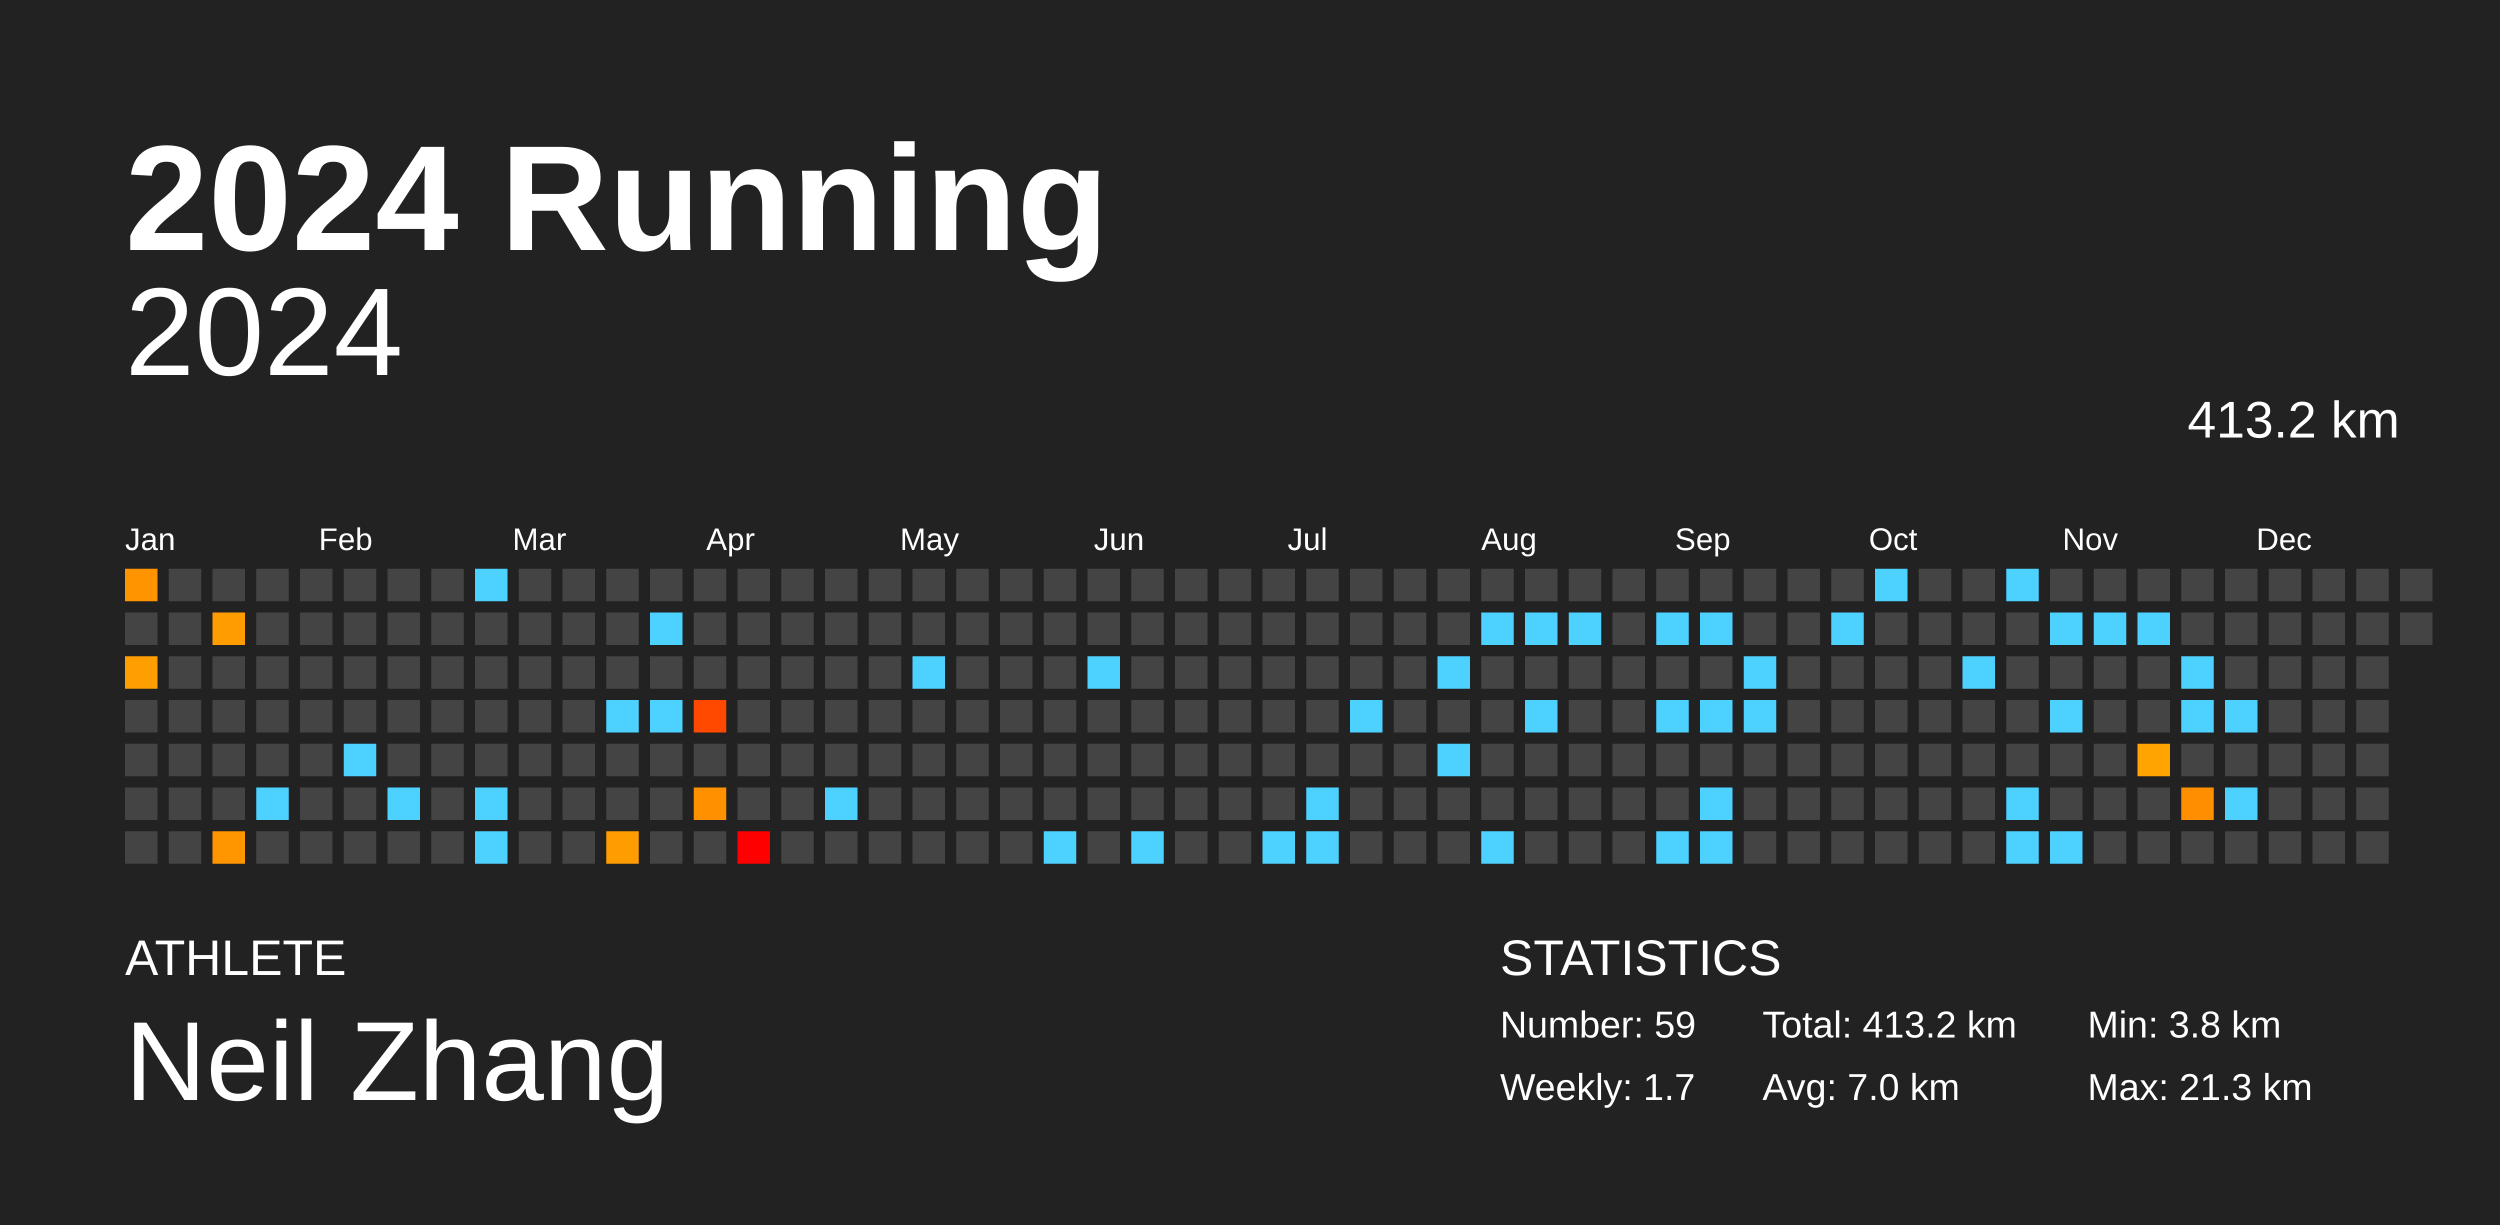
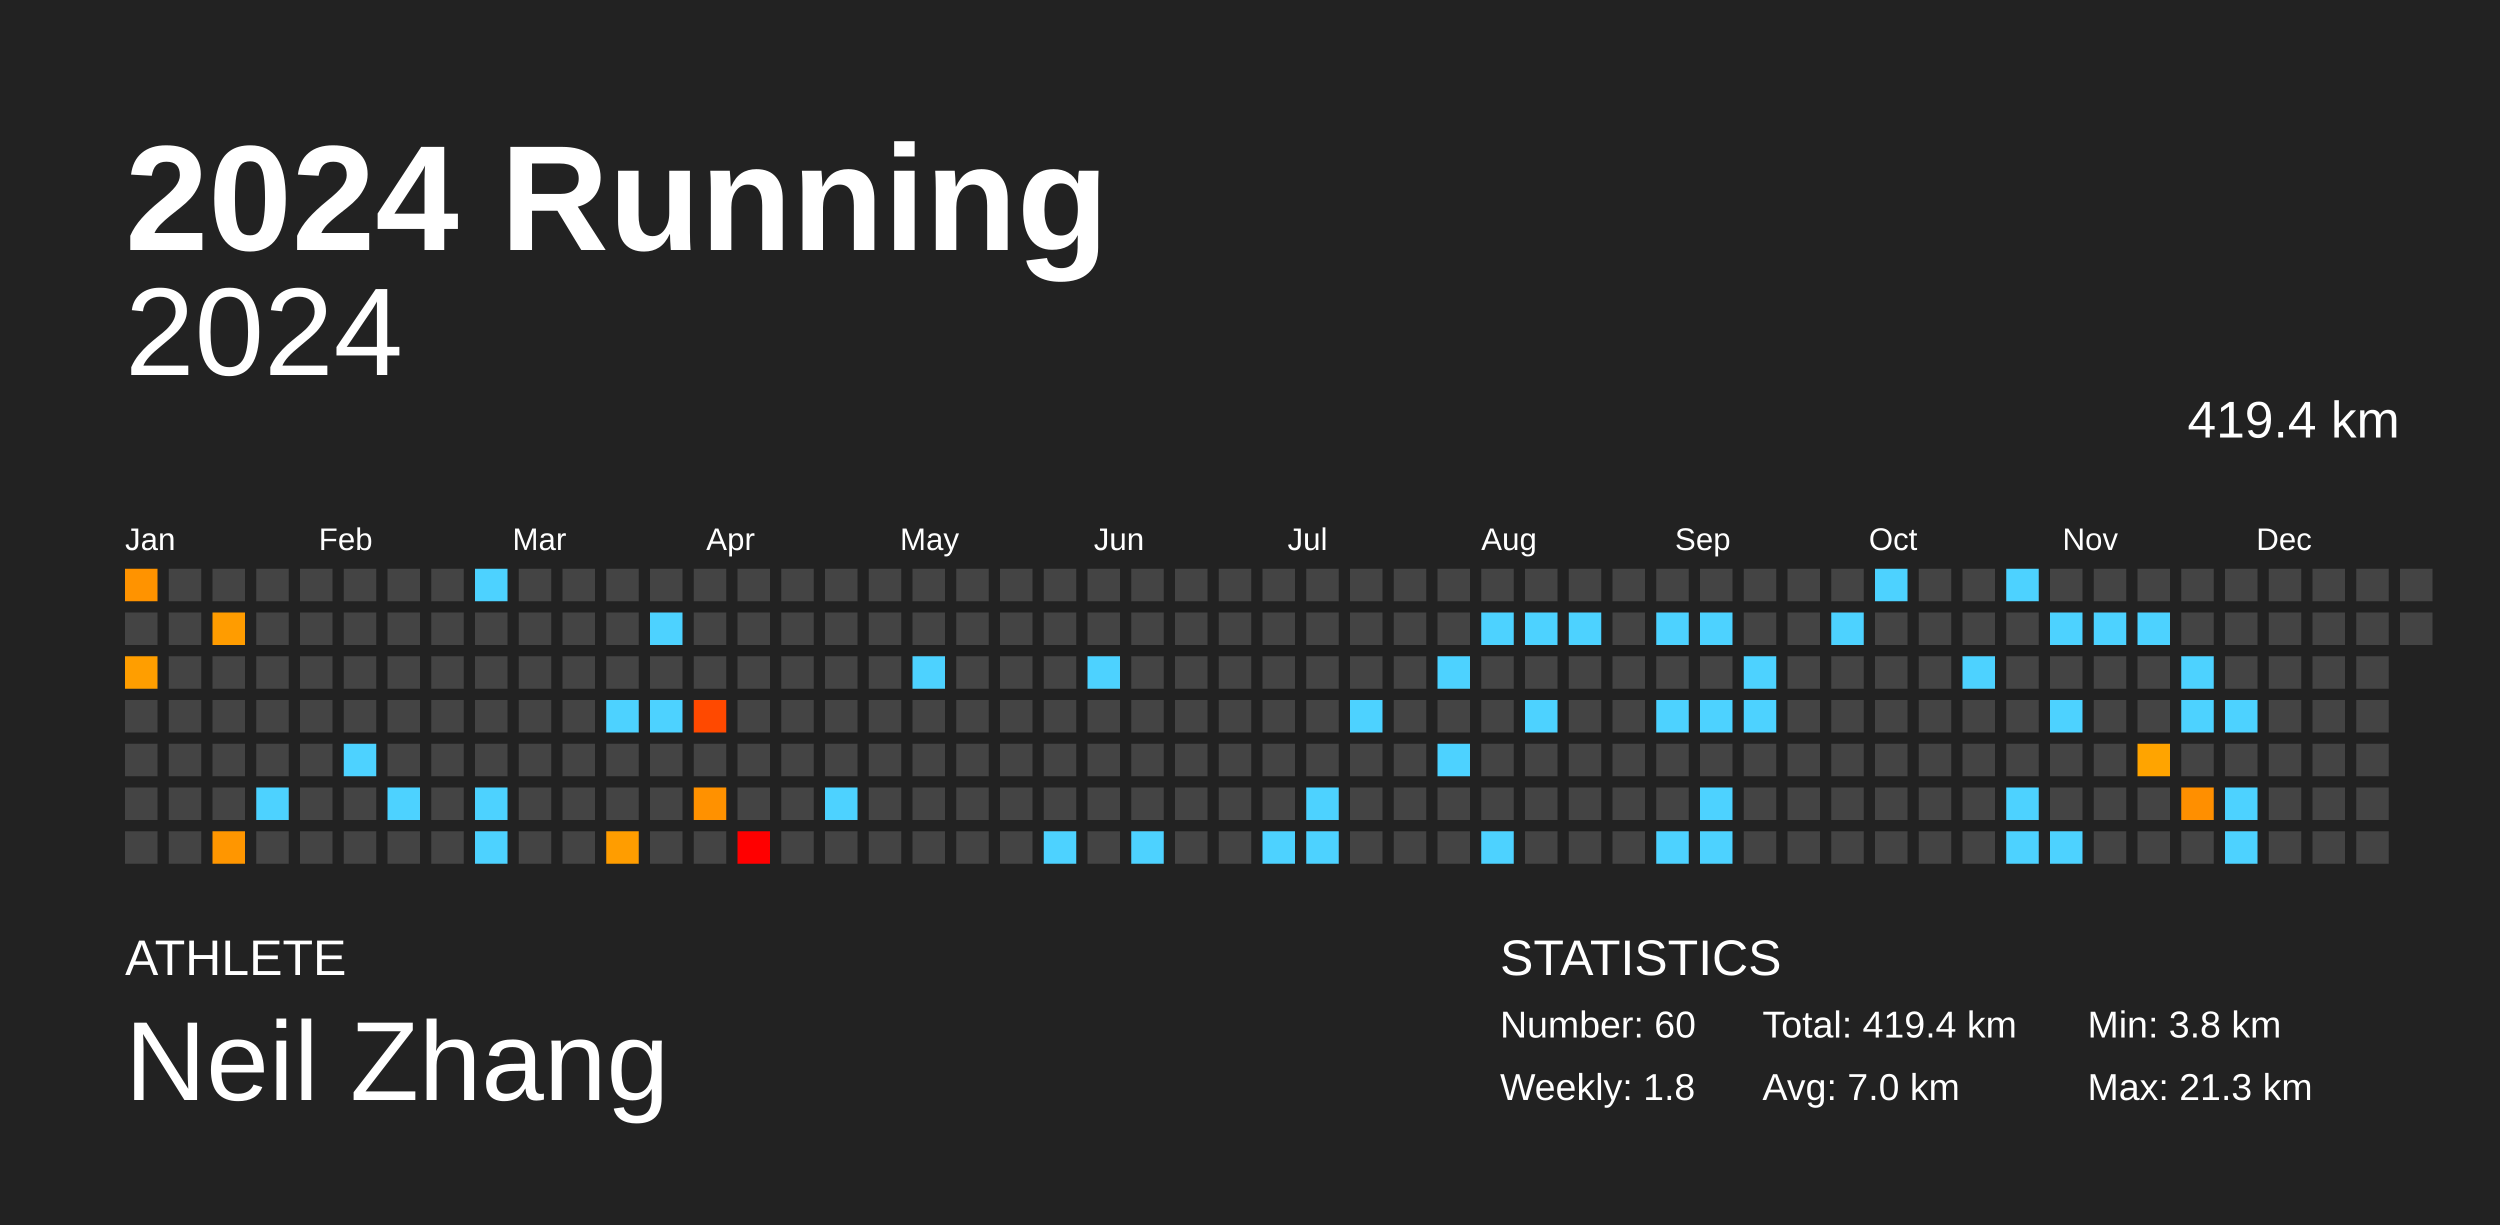
<svg xmlns="http://www.w3.org/2000/svg" baseProfile="full" height="98mm" version="1.1" viewBox="0,0,200,98" width="200mm">
  <defs />
  <rect fill="#222222" height="98" width="200" x="0" y="0" />
  <text fill="#FFFFFF" style="font-size:12px; font-family:Arial; font-weight:bold;" x="10" y="20">2024 Running</text>
  <text fill="#FFFFFF" style="font-size:4px; font-family:Arial" x="10" y="78">ATHLETE</text>
  <text fill="#FFFFFF" style="font-size:9px; font-family:Arial" x="10" y="88">Neil Zhang</text>
  <text fill="#FFFFFF" style="font-size:4px; font-family:Arial" x="120" y="78">STATISTICS</text>
-   <text fill="#FFFFFF" style="font-size:3px; font-family:Arial" x="120" y="83">Number: 59</text>
-   <text fill="#FFFFFF" style="font-size:3px; font-family:Arial" x="120" y="88">Weekly: 1.7</text>
-   <text fill="#FFFFFF" style="font-size:3px; font-family:Arial" x="141" y="83">Total: 413.2 km</text>
+   <text fill="#FFFFFF" style="font-size:3px; font-family:Arial" x="120" y="83">Number: 60</text>
+   <text fill="#FFFFFF" style="font-size:3px; font-family:Arial" x="120" y="88">Weekly: 1.8</text>
+   <text fill="#FFFFFF" style="font-size:3px; font-family:Arial" x="141" y="83">Total: 419.4 km</text>
  <text fill="#FFFFFF" style="font-size:3px; font-family:Arial" x="141" y="88">Avg: 7.0 km</text>
  <text fill="#FFFFFF" style="font-size:3px; font-family:Arial" x="167" y="83">Min: 3.8 km</text>
  <text fill="#FFFFFF" style="font-size:3px; font-family:Arial" x="167" y="88">Max: 21.3 km</text>
  <text alignment-baseline="hanging" fill="#FFFFFF" style="font-size:10.0px; font-family:Arial;" x="10" y="30">2024</text>
-   <text alignment-baseline="hanging" fill="#FFFFFF" style="font-size:4.125px; font-family:Arial;" x="175" y="35">413.2 km</text>
+   <text alignment-baseline="hanging" fill="#FFFFFF" style="font-size:4.125px; font-family:Arial;" x="175" y="35">419.4 km</text>
  <text fill="#FFFFFF" style="font-size:2.5px; font-family:Arial" x="10.0" y="44">Jan</text>
  <text fill="#FFFFFF" style="font-size:2.5px; font-family:Arial" x="25.5" y="44">Feb</text>
  <text fill="#FFFFFF" style="font-size:2.5px; font-family:Arial" x="41.0" y="44">Mar</text>
  <text fill="#FFFFFF" style="font-size:2.5px; font-family:Arial" x="56.5" y="44">Apr</text>
  <text fill="#FFFFFF" style="font-size:2.5px; font-family:Arial" x="72.0" y="44">May</text>
  <text fill="#FFFFFF" style="font-size:2.5px; font-family:Arial" x="87.5" y="44">Jun</text>
  <text fill="#FFFFFF" style="font-size:2.5px; font-family:Arial" x="103.0" y="44">Jul</text>
  <text fill="#FFFFFF" style="font-size:2.5px; font-family:Arial" x="118.5" y="44">Aug</text>
  <text fill="#FFFFFF" style="font-size:2.5px; font-family:Arial" x="134.0" y="44">Sep</text>
  <text fill="#FFFFFF" style="font-size:2.5px; font-family:Arial" x="149.5" y="44">Oct</text>
  <text fill="#FFFFFF" style="font-size:2.5px; font-family:Arial" x="165.0" y="44">Nov</text>
  <text fill="#FFFFFF" style="font-size:2.5px; font-family:Arial" x="180.5" y="44">Dec</text>
  <rect fill="#ff9300" height="2.6" width="2.6" x="10.0" y="45.5" />
  <rect fill="#444444" height="2.6" width="2.6" x="10.0" y="49.0" />
  <rect fill="#ff9e00" height="2.6" width="2.6" x="10.0" y="52.5" />
  <rect fill="#444444" height="2.6" width="2.6" x="10.0" y="56.0" />
  <rect fill="#444444" height="2.6" width="2.6" x="10.0" y="59.5" />
  <rect fill="#444444" height="2.6" width="2.6" x="10.0" y="63.0" />
  <rect fill="#444444" height="2.6" width="2.6" x="10.0" y="66.5" />
  <rect fill="#444444" height="2.6" width="2.6" x="13.5" y="45.5" />
  <rect fill="#444444" height="2.6" width="2.6" x="13.5" y="49.0" />
  <rect fill="#444444" height="2.6" width="2.6" x="13.5" y="52.5" />
  <rect fill="#444444" height="2.6" width="2.6" x="13.5" y="56.0" />
  <rect fill="#444444" height="2.6" width="2.6" x="13.5" y="59.5" />
  <rect fill="#444444" height="2.6" width="2.6" x="13.5" y="63.0" />
  <rect fill="#444444" height="2.6" width="2.6" x="13.5" y="66.5" />
  <rect fill="#444444" height="2.6" width="2.6" x="17.0" y="45.5" />
  <rect fill="#ff9c00" height="2.6" width="2.6" x="17.0" y="49.0" />
  <rect fill="#444444" height="2.6" width="2.6" x="17.0" y="52.5" />
  <rect fill="#444444" height="2.6" width="2.6" x="17.0" y="56.0" />
  <rect fill="#444444" height="2.6" width="2.6" x="17.0" y="59.5" />
  <rect fill="#444444" height="2.6" width="2.6" x="17.0" y="63.0" />
  <rect fill="#ff9600" height="2.6" width="2.6" x="17.0" y="66.5" />
  <rect fill="#444444" height="2.6" width="2.6" x="20.5" y="45.5" />
  <rect fill="#444444" height="2.6" width="2.6" x="20.5" y="49.0" />
  <rect fill="#444444" height="2.6" width="2.6" x="20.5" y="52.5" />
  <rect fill="#444444" height="2.6" width="2.6" x="20.5" y="56.0" />
  <rect fill="#444444" height="2.6" width="2.6" x="20.5" y="59.5" />
  <rect fill="#4dd2ff" height="2.6" width="2.6" x="20.5" y="63.0" />
  <rect fill="#444444" height="2.6" width="2.6" x="20.5" y="66.5" />
  <rect fill="#444444" height="2.6" width="2.6" x="24.0" y="45.5" />
  <rect fill="#444444" height="2.6" width="2.6" x="24.0" y="49.0" />
  <rect fill="#444444" height="2.6" width="2.6" x="24.0" y="52.5" />
  <rect fill="#444444" height="2.6" width="2.6" x="24.0" y="56.0" />
  <rect fill="#444444" height="2.6" width="2.6" x="24.0" y="59.5" />
  <rect fill="#444444" height="2.6" width="2.6" x="24.0" y="63.0" />
  <rect fill="#444444" height="2.6" width="2.6" x="24.0" y="66.5" />
  <rect fill="#444444" height="2.6" width="2.6" x="27.5" y="45.5" />
  <rect fill="#444444" height="2.6" width="2.6" x="27.5" y="49.0" />
  <rect fill="#444444" height="2.6" width="2.6" x="27.5" y="52.5" />
  <rect fill="#444444" height="2.6" width="2.6" x="27.5" y="56.0" />
  <rect fill="#4dd2ff" height="2.6" width="2.6" x="27.5" y="59.5" />
  <rect fill="#444444" height="2.6" width="2.6" x="27.5" y="63.0" />
  <rect fill="#444444" height="2.6" width="2.6" x="27.5" y="66.5" />
  <rect fill="#444444" height="2.6" width="2.6" x="31.0" y="45.5" />
  <rect fill="#444444" height="2.6" width="2.6" x="31.0" y="49.0" />
  <rect fill="#444444" height="2.6" width="2.6" x="31.0" y="52.5" />
  <rect fill="#444444" height="2.6" width="2.6" x="31.0" y="56.0" />
  <rect fill="#444444" height="2.6" width="2.6" x="31.0" y="59.5" />
  <rect fill="#4dd2ff" height="2.6" width="2.6" x="31.0" y="63.0" />
  <rect fill="#444444" height="2.6" width="2.6" x="31.0" y="66.5" />
  <rect fill="#444444" height="2.6" width="2.6" x="34.5" y="45.5" />
  <rect fill="#444444" height="2.6" width="2.6" x="34.5" y="49.0" />
  <rect fill="#444444" height="2.6" width="2.6" x="34.5" y="52.5" />
  <rect fill="#444444" height="2.6" width="2.6" x="34.5" y="56.0" />
  <rect fill="#444444" height="2.6" width="2.6" x="34.5" y="59.5" />
  <rect fill="#444444" height="2.6" width="2.6" x="34.5" y="63.0" />
  <rect fill="#444444" height="2.6" width="2.6" x="34.5" y="66.5" />
  <rect fill="#4dd2ff" height="2.6" width="2.6" x="38.0" y="45.5" />
  <rect fill="#444444" height="2.6" width="2.6" x="38.0" y="49.0" />
  <rect fill="#444444" height="2.6" width="2.6" x="38.0" y="52.5" />
  <rect fill="#444444" height="2.6" width="2.6" x="38.0" y="56.0" />
  <rect fill="#444444" height="2.6" width="2.6" x="38.0" y="59.5" />
  <rect fill="#4dd2ff" height="2.6" width="2.6" x="38.0" y="63.0" />
  <rect fill="#4dd2ff" height="2.6" width="2.6" x="38.0" y="66.5" />
  <rect fill="#444444" height="2.6" width="2.6" x="41.5" y="45.5" />
  <rect fill="#444444" height="2.6" width="2.6" x="41.5" y="49.0" />
  <rect fill="#444444" height="2.6" width="2.6" x="41.5" y="52.5" />
  <rect fill="#444444" height="2.6" width="2.6" x="41.5" y="56.0" />
  <rect fill="#444444" height="2.6" width="2.6" x="41.5" y="59.5" />
  <rect fill="#444444" height="2.6" width="2.6" x="41.5" y="63.0" />
  <rect fill="#444444" height="2.6" width="2.6" x="41.5" y="66.5" />
  <rect fill="#444444" height="2.6" width="2.6" x="45.0" y="45.5" />
  <rect fill="#444444" height="2.6" width="2.6" x="45.0" y="49.0" />
  <rect fill="#444444" height="2.6" width="2.6" x="45.0" y="52.5" />
  <rect fill="#444444" height="2.6" width="2.6" x="45.0" y="56.0" />
  <rect fill="#444444" height="2.6" width="2.6" x="45.0" y="59.5" />
  <rect fill="#444444" height="2.6" width="2.6" x="45.0" y="63.0" />
  <rect fill="#444444" height="2.6" width="2.6" x="45.0" y="66.5" />
  <rect fill="#444444" height="2.6" width="2.6" x="48.5" y="45.5" />
  <rect fill="#444444" height="2.6" width="2.6" x="48.5" y="49.0" />
  <rect fill="#444444" height="2.6" width="2.6" x="48.5" y="52.5" />
  <rect fill="#4dd2ff" height="2.6" width="2.6" x="48.5" y="56.0" />
  <rect fill="#444444" height="2.6" width="2.6" x="48.5" y="59.5" />
  <rect fill="#444444" height="2.6" width="2.6" x="48.5" y="63.0" />
  <rect fill="#ff9d00" height="2.6" width="2.6" x="48.5" y="66.5" />
  <rect fill="#444444" height="2.6" width="2.6" x="52.0" y="45.5" />
  <rect fill="#4dd2ff" height="2.6" width="2.6" x="52.0" y="49.0" />
  <rect fill="#444444" height="2.6" width="2.6" x="52.0" y="52.5" />
  <rect fill="#4dd2ff" height="2.6" width="2.6" x="52.0" y="56.0" />
  <rect fill="#444444" height="2.6" width="2.6" x="52.0" y="59.5" />
  <rect fill="#444444" height="2.6" width="2.6" x="52.0" y="63.0" />
  <rect fill="#444444" height="2.6" width="2.6" x="52.0" y="66.5" />
  <rect fill="#444444" height="2.6" width="2.6" x="55.5" y="45.5" />
  <rect fill="#444444" height="2.6" width="2.6" x="55.5" y="49.0" />
  <rect fill="#444444" height="2.6" width="2.6" x="55.5" y="52.5" />
  <rect fill="#ff4900" height="2.6" width="2.6" x="55.5" y="56.0" />
  <rect fill="#444444" height="2.6" width="2.6" x="55.5" y="59.5" />
  <rect fill="#ff9100" height="2.6" width="2.6" x="55.5" y="63.0" />
  <rect fill="#444444" height="2.6" width="2.6" x="55.5" y="66.5" />
  <rect fill="#444444" height="2.6" width="2.6" x="59.0" y="45.5" />
  <rect fill="#444444" height="2.6" width="2.6" x="59.0" y="49.0" />
  <rect fill="#444444" height="2.6" width="2.6" x="59.0" y="52.5" />
  <rect fill="#444444" height="2.6" width="2.6" x="59.0" y="56.0" />
  <rect fill="#444444" height="2.6" width="2.6" x="59.0" y="59.5" />
  <rect fill="#444444" height="2.6" width="2.6" x="59.0" y="63.0" />
  <rect fill="red" height="2.6" width="2.6" x="59.0" y="66.5" />
  <rect fill="#444444" height="2.6" width="2.6" x="62.5" y="45.5" />
  <rect fill="#444444" height="2.6" width="2.6" x="62.5" y="49.0" />
  <rect fill="#444444" height="2.6" width="2.6" x="62.5" y="52.5" />
  <rect fill="#444444" height="2.6" width="2.6" x="62.5" y="56.0" />
  <rect fill="#444444" height="2.6" width="2.6" x="62.5" y="59.5" />
  <rect fill="#444444" height="2.6" width="2.6" x="62.5" y="63.0" />
  <rect fill="#444444" height="2.6" width="2.6" x="62.5" y="66.5" />
  <rect fill="#444444" height="2.6" width="2.6" x="66.0" y="45.5" />
  <rect fill="#444444" height="2.6" width="2.6" x="66.0" y="49.0" />
  <rect fill="#444444" height="2.6" width="2.6" x="66.0" y="52.5" />
  <rect fill="#444444" height="2.6" width="2.6" x="66.0" y="56.0" />
  <rect fill="#444444" height="2.6" width="2.6" x="66.0" y="59.5" />
  <rect fill="#4dd2ff" height="2.6" width="2.6" x="66.0" y="63.0" />
  <rect fill="#444444" height="2.6" width="2.6" x="66.0" y="66.5" />
  <rect fill="#444444" height="2.6" width="2.6" x="69.5" y="45.5" />
  <rect fill="#444444" height="2.6" width="2.6" x="69.5" y="49.0" />
  <rect fill="#444444" height="2.6" width="2.6" x="69.5" y="52.5" />
  <rect fill="#444444" height="2.6" width="2.6" x="69.5" y="56.0" />
  <rect fill="#444444" height="2.6" width="2.6" x="69.5" y="59.5" />
  <rect fill="#444444" height="2.6" width="2.6" x="69.5" y="63.0" />
  <rect fill="#444444" height="2.6" width="2.6" x="69.5" y="66.5" />
  <rect fill="#444444" height="2.6" width="2.6" x="73.0" y="45.5" />
  <rect fill="#444444" height="2.6" width="2.6" x="73.0" y="49.0" />
  <rect fill="#4dd2ff" height="2.6" width="2.6" x="73.0" y="52.5" />
  <rect fill="#444444" height="2.6" width="2.6" x="73.0" y="56.0" />
  <rect fill="#444444" height="2.6" width="2.6" x="73.0" y="59.5" />
  <rect fill="#444444" height="2.6" width="2.6" x="73.0" y="63.0" />
  <rect fill="#444444" height="2.6" width="2.6" x="73.0" y="66.5" />
  <rect fill="#444444" height="2.6" width="2.6" x="76.5" y="45.5" />
  <rect fill="#444444" height="2.6" width="2.6" x="76.5" y="49.0" />
  <rect fill="#444444" height="2.6" width="2.6" x="76.5" y="52.5" />
  <rect fill="#444444" height="2.6" width="2.6" x="76.5" y="56.0" />
  <rect fill="#444444" height="2.6" width="2.6" x="76.5" y="59.5" />
  <rect fill="#444444" height="2.6" width="2.6" x="76.5" y="63.0" />
  <rect fill="#444444" height="2.6" width="2.6" x="76.5" y="66.5" />
  <rect fill="#444444" height="2.6" width="2.6" x="80.0" y="45.5" />
  <rect fill="#444444" height="2.6" width="2.6" x="80.0" y="49.0" />
  <rect fill="#444444" height="2.6" width="2.6" x="80.0" y="52.5" />
  <rect fill="#444444" height="2.6" width="2.6" x="80.0" y="56.0" />
  <rect fill="#444444" height="2.6" width="2.6" x="80.0" y="59.5" />
  <rect fill="#444444" height="2.6" width="2.6" x="80.0" y="63.0" />
  <rect fill="#444444" height="2.6" width="2.6" x="80.0" y="66.5" />
  <rect fill="#444444" height="2.6" width="2.6" x="83.5" y="45.5" />
  <rect fill="#444444" height="2.6" width="2.6" x="83.5" y="49.0" />
  <rect fill="#444444" height="2.6" width="2.6" x="83.5" y="52.5" />
  <rect fill="#444444" height="2.6" width="2.6" x="83.5" y="56.0" />
  <rect fill="#444444" height="2.6" width="2.6" x="83.5" y="59.5" />
  <rect fill="#444444" height="2.6" width="2.6" x="83.5" y="63.0" />
  <rect fill="#4dd2ff" height="2.6" width="2.6" x="83.5" y="66.5" />
  <rect fill="#444444" height="2.6" width="2.6" x="87.0" y="45.5" />
  <rect fill="#444444" height="2.6" width="2.6" x="87.0" y="49.0" />
  <rect fill="#4dd2ff" height="2.6" width="2.6" x="87.0" y="52.5" />
  <rect fill="#444444" height="2.6" width="2.6" x="87.0" y="56.0" />
  <rect fill="#444444" height="2.6" width="2.6" x="87.0" y="59.5" />
  <rect fill="#444444" height="2.6" width="2.6" x="87.0" y="63.0" />
  <rect fill="#444444" height="2.6" width="2.6" x="87.0" y="66.5" />
  <rect fill="#444444" height="2.6" width="2.6" x="90.5" y="45.5" />
  <rect fill="#444444" height="2.6" width="2.6" x="90.5" y="49.0" />
  <rect fill="#444444" height="2.6" width="2.6" x="90.5" y="52.5" />
  <rect fill="#444444" height="2.6" width="2.6" x="90.5" y="56.0" />
  <rect fill="#444444" height="2.6" width="2.6" x="90.5" y="59.5" />
  <rect fill="#444444" height="2.6" width="2.6" x="90.5" y="63.0" />
  <rect fill="#4dd2ff" height="2.6" width="2.6" x="90.5" y="66.5" />
  <rect fill="#444444" height="2.6" width="2.6" x="94.0" y="45.5" />
  <rect fill="#444444" height="2.6" width="2.6" x="94.0" y="49.0" />
  <rect fill="#444444" height="2.6" width="2.6" x="94.0" y="52.5" />
  <rect fill="#444444" height="2.6" width="2.6" x="94.0" y="56.0" />
  <rect fill="#444444" height="2.6" width="2.6" x="94.0" y="59.5" />
  <rect fill="#444444" height="2.6" width="2.6" x="94.0" y="63.0" />
  <rect fill="#444444" height="2.6" width="2.6" x="94.0" y="66.5" />
  <rect fill="#444444" height="2.6" width="2.6" x="97.5" y="45.5" />
  <rect fill="#444444" height="2.6" width="2.6" x="97.5" y="49.0" />
  <rect fill="#444444" height="2.6" width="2.6" x="97.5" y="52.5" />
  <rect fill="#444444" height="2.6" width="2.6" x="97.5" y="56.0" />
  <rect fill="#444444" height="2.6" width="2.6" x="97.5" y="59.5" />
  <rect fill="#444444" height="2.6" width="2.6" x="97.5" y="63.0" />
  <rect fill="#444444" height="2.6" width="2.6" x="97.5" y="66.5" />
  <rect fill="#444444" height="2.6" width="2.6" x="101.0" y="45.5" />
  <rect fill="#444444" height="2.6" width="2.6" x="101.0" y="49.0" />
  <rect fill="#444444" height="2.6" width="2.6" x="101.0" y="52.5" />
  <rect fill="#444444" height="2.6" width="2.6" x="101.0" y="56.0" />
  <rect fill="#444444" height="2.6" width="2.6" x="101.0" y="59.5" />
  <rect fill="#444444" height="2.6" width="2.6" x="101.0" y="63.0" />
  <rect fill="#4dd2ff" height="2.6" width="2.6" x="101.0" y="66.5" />
  <rect fill="#444444" height="2.6" width="2.6" x="104.5" y="45.5" />
  <rect fill="#444444" height="2.6" width="2.6" x="104.5" y="49.0" />
  <rect fill="#444444" height="2.6" width="2.6" x="104.5" y="52.5" />
  <rect fill="#444444" height="2.6" width="2.6" x="104.5" y="56.0" />
  <rect fill="#444444" height="2.6" width="2.6" x="104.5" y="59.5" />
  <rect fill="#4dd2ff" height="2.6" width="2.6" x="104.5" y="63.0" />
  <rect fill="#4dd2ff" height="2.6" width="2.6" x="104.5" y="66.5" />
  <rect fill="#444444" height="2.6" width="2.6" x="108.0" y="45.5" />
  <rect fill="#444444" height="2.6" width="2.6" x="108.0" y="49.0" />
  <rect fill="#444444" height="2.6" width="2.6" x="108.0" y="52.5" />
  <rect fill="#4dd2ff" height="2.6" width="2.6" x="108.0" y="56.0" />
  <rect fill="#444444" height="2.6" width="2.6" x="108.0" y="59.5" />
  <rect fill="#444444" height="2.6" width="2.6" x="108.0" y="63.0" />
  <rect fill="#444444" height="2.6" width="2.6" x="108.0" y="66.5" />
  <rect fill="#444444" height="2.6" width="2.6" x="111.5" y="45.5" />
  <rect fill="#444444" height="2.6" width="2.6" x="111.5" y="49.0" />
  <rect fill="#444444" height="2.6" width="2.6" x="111.5" y="52.5" />
  <rect fill="#444444" height="2.6" width="2.6" x="111.5" y="56.0" />
  <rect fill="#444444" height="2.6" width="2.6" x="111.5" y="59.5" />
  <rect fill="#444444" height="2.6" width="2.6" x="111.5" y="63.0" />
  <rect fill="#444444" height="2.6" width="2.6" x="111.5" y="66.5" />
  <rect fill="#444444" height="2.6" width="2.6" x="115.0" y="45.5" />
  <rect fill="#444444" height="2.6" width="2.6" x="115.0" y="49.0" />
  <rect fill="#4dd2ff" height="2.6" width="2.6" x="115.0" y="52.5" />
  <rect fill="#444444" height="2.6" width="2.6" x="115.0" y="56.0" />
  <rect fill="#4dd2ff" height="2.6" width="2.6" x="115.0" y="59.5" />
  <rect fill="#444444" height="2.6" width="2.6" x="115.0" y="63.0" />
  <rect fill="#444444" height="2.6" width="2.6" x="115.0" y="66.5" />
  <rect fill="#444444" height="2.6" width="2.6" x="118.5" y="45.5" />
  <rect fill="#4dd2ff" height="2.6" width="2.6" x="118.5" y="49.0" />
  <rect fill="#444444" height="2.6" width="2.6" x="118.5" y="52.5" />
  <rect fill="#444444" height="2.6" width="2.6" x="118.5" y="56.0" />
  <rect fill="#444444" height="2.6" width="2.6" x="118.5" y="59.5" />
  <rect fill="#444444" height="2.6" width="2.6" x="118.5" y="63.0" />
  <rect fill="#4dd2ff" height="2.6" width="2.6" x="118.5" y="66.5" />
  <rect fill="#444444" height="2.6" width="2.6" x="122.0" y="45.5" />
  <rect fill="#4dd2ff" height="2.6" width="2.6" x="122.0" y="49.0" />
  <rect fill="#444444" height="2.6" width="2.6" x="122.0" y="52.5" />
  <rect fill="#4dd2ff" height="2.6" width="2.6" x="122.0" y="56.0" />
  <rect fill="#444444" height="2.6" width="2.6" x="122.0" y="59.5" />
  <rect fill="#444444" height="2.6" width="2.6" x="122.0" y="63.0" />
  <rect fill="#444444" height="2.6" width="2.6" x="122.0" y="66.5" />
  <rect fill="#444444" height="2.6" width="2.6" x="125.5" y="45.5" />
  <rect fill="#4dd2ff" height="2.6" width="2.6" x="125.5" y="49.0" />
  <rect fill="#444444" height="2.6" width="2.6" x="125.5" y="52.5" />
  <rect fill="#444444" height="2.6" width="2.6" x="125.5" y="56.0" />
  <rect fill="#444444" height="2.6" width="2.6" x="125.5" y="59.5" />
  <rect fill="#444444" height="2.6" width="2.6" x="125.5" y="63.0" />
  <rect fill="#444444" height="2.6" width="2.6" x="125.5" y="66.5" />
  <rect fill="#444444" height="2.6" width="2.6" x="129.0" y="45.5" />
  <rect fill="#444444" height="2.6" width="2.6" x="129.0" y="49.0" />
  <rect fill="#444444" height="2.6" width="2.6" x="129.0" y="52.5" />
  <rect fill="#444444" height="2.6" width="2.6" x="129.0" y="56.0" />
  <rect fill="#444444" height="2.6" width="2.6" x="129.0" y="59.5" />
  <rect fill="#444444" height="2.6" width="2.6" x="129.0" y="63.0" />
  <rect fill="#444444" height="2.6" width="2.6" x="129.0" y="66.5" />
  <rect fill="#444444" height="2.6" width="2.6" x="132.5" y="45.5" />
  <rect fill="#4dd2ff" height="2.6" width="2.6" x="132.5" y="49.0" />
  <rect fill="#444444" height="2.6" width="2.6" x="132.5" y="52.5" />
  <rect fill="#4dd2ff" height="2.6" width="2.6" x="132.5" y="56.0" />
  <rect fill="#444444" height="2.6" width="2.6" x="132.5" y="59.5" />
  <rect fill="#444444" height="2.6" width="2.6" x="132.5" y="63.0" />
  <rect fill="#4dd2ff" height="2.6" width="2.6" x="132.5" y="66.5" />
  <rect fill="#444444" height="2.6" width="2.6" x="136.0" y="45.5" />
  <rect fill="#4dd2ff" height="2.6" width="2.6" x="136.0" y="49.0" />
  <rect fill="#444444" height="2.6" width="2.6" x="136.0" y="52.5" />
  <rect fill="#4dd2ff" height="2.6" width="2.6" x="136.0" y="56.0" />
  <rect fill="#444444" height="2.6" width="2.6" x="136.0" y="59.5" />
  <rect fill="#4dd2ff" height="2.6" width="2.6" x="136.0" y="63.0" />
  <rect fill="#4dd2ff" height="2.6" width="2.6" x="136.0" y="66.5" />
  <rect fill="#444444" height="2.6" width="2.6" x="139.5" y="45.5" />
  <rect fill="#444444" height="2.6" width="2.6" x="139.5" y="49.0" />
  <rect fill="#4dd2ff" height="2.6" width="2.6" x="139.5" y="52.5" />
  <rect fill="#4dd2ff" height="2.6" width="2.6" x="139.5" y="56.0" />
  <rect fill="#444444" height="2.6" width="2.6" x="139.5" y="59.5" />
  <rect fill="#444444" height="2.6" width="2.6" x="139.5" y="63.0" />
  <rect fill="#444444" height="2.6" width="2.6" x="139.5" y="66.5" />
  <rect fill="#444444" height="2.6" width="2.6" x="143.0" y="45.5" />
  <rect fill="#444444" height="2.6" width="2.6" x="143.0" y="49.0" />
  <rect fill="#444444" height="2.6" width="2.6" x="143.0" y="52.5" />
  <rect fill="#444444" height="2.6" width="2.6" x="143.0" y="56.0" />
  <rect fill="#444444" height="2.6" width="2.6" x="143.0" y="59.5" />
  <rect fill="#444444" height="2.6" width="2.6" x="143.0" y="63.0" />
  <rect fill="#444444" height="2.6" width="2.6" x="143.0" y="66.5" />
  <rect fill="#444444" height="2.6" width="2.6" x="146.5" y="45.5" />
  <rect fill="#4dd2ff" height="2.6" width="2.6" x="146.5" y="49.0" />
  <rect fill="#444444" height="2.6" width="2.6" x="146.5" y="52.5" />
  <rect fill="#444444" height="2.6" width="2.6" x="146.5" y="56.0" />
  <rect fill="#444444" height="2.6" width="2.6" x="146.5" y="59.5" />
  <rect fill="#444444" height="2.6" width="2.6" x="146.5" y="63.0" />
  <rect fill="#444444" height="2.6" width="2.6" x="146.5" y="66.5" />
  <rect fill="#4dd2ff" height="2.6" width="2.6" x="150.0" y="45.5" />
  <rect fill="#444444" height="2.6" width="2.6" x="150.0" y="49.0" />
  <rect fill="#444444" height="2.6" width="2.6" x="150.0" y="52.5" />
  <rect fill="#444444" height="2.6" width="2.6" x="150.0" y="56.0" />
  <rect fill="#444444" height="2.6" width="2.6" x="150.0" y="59.5" />
  <rect fill="#444444" height="2.6" width="2.6" x="150.0" y="63.0" />
  <rect fill="#444444" height="2.6" width="2.6" x="150.0" y="66.5" />
  <rect fill="#444444" height="2.6" width="2.6" x="153.5" y="45.5" />
  <rect fill="#444444" height="2.6" width="2.6" x="153.5" y="49.0" />
  <rect fill="#444444" height="2.6" width="2.6" x="153.5" y="52.5" />
  <rect fill="#444444" height="2.6" width="2.6" x="153.5" y="56.0" />
  <rect fill="#444444" height="2.6" width="2.6" x="153.5" y="59.5" />
  <rect fill="#444444" height="2.6" width="2.6" x="153.5" y="63.0" />
  <rect fill="#444444" height="2.6" width="2.6" x="153.5" y="66.5" />
  <rect fill="#444444" height="2.6" width="2.6" x="157.0" y="45.5" />
  <rect fill="#444444" height="2.6" width="2.6" x="157.0" y="49.0" />
  <rect fill="#4dd2ff" height="2.6" width="2.6" x="157.0" y="52.5" />
  <rect fill="#444444" height="2.6" width="2.6" x="157.0" y="56.0" />
  <rect fill="#444444" height="2.6" width="2.6" x="157.0" y="59.5" />
  <rect fill="#444444" height="2.6" width="2.6" x="157.0" y="63.0" />
  <rect fill="#444444" height="2.6" width="2.6" x="157.0" y="66.5" />
  <rect fill="#4dd2ff" height="2.6" width="2.6" x="160.5" y="45.5" />
  <rect fill="#444444" height="2.6" width="2.6" x="160.5" y="49.0" />
  <rect fill="#444444" height="2.6" width="2.6" x="160.5" y="52.5" />
  <rect fill="#444444" height="2.6" width="2.6" x="160.5" y="56.0" />
  <rect fill="#444444" height="2.6" width="2.6" x="160.5" y="59.5" />
  <rect fill="#4dd2ff" height="2.6" width="2.6" x="160.5" y="63.0" />
  <rect fill="#4dd2ff" height="2.6" width="2.6" x="160.5" y="66.5" />
  <rect fill="#444444" height="2.6" width="2.6" x="164.0" y="45.5" />
  <rect fill="#4dd2ff" height="2.6" width="2.6" x="164.0" y="49.0" />
  <rect fill="#444444" height="2.6" width="2.6" x="164.0" y="52.5" />
  <rect fill="#4dd2ff" height="2.6" width="2.6" x="164.0" y="56.0" />
  <rect fill="#444444" height="2.6" width="2.6" x="164.0" y="59.5" />
  <rect fill="#444444" height="2.6" width="2.6" x="164.0" y="63.0" />
  <rect fill="#4dd2ff" height="2.6" width="2.6" x="164.0" y="66.5" />
  <rect fill="#444444" height="2.6" width="2.6" x="167.5" y="45.5" />
  <rect fill="#4dd2ff" height="2.6" width="2.6" x="167.5" y="49.0" />
  <rect fill="#444444" height="2.6" width="2.6" x="167.5" y="52.5" />
  <rect fill="#444444" height="2.6" width="2.6" x="167.5" y="56.0" />
  <rect fill="#444444" height="2.6" width="2.6" x="167.5" y="59.5" />
  <rect fill="#444444" height="2.6" width="2.6" x="167.5" y="63.0" />
  <rect fill="#444444" height="2.6" width="2.6" x="167.5" y="66.5" />
  <rect fill="#444444" height="2.6" width="2.6" x="171.0" y="45.5" />
  <rect fill="#4dd2ff" height="2.6" width="2.6" x="171.0" y="49.0" />
  <rect fill="#444444" height="2.6" width="2.6" x="171.0" y="52.5" />
  <rect fill="#444444" height="2.6" width="2.6" x="171.0" y="56.0" />
  <rect fill="#ffa400" height="2.6" width="2.6" x="171.0" y="59.5" />
  <rect fill="#444444" height="2.6" width="2.6" x="171.0" y="63.0" />
  <rect fill="#444444" height="2.6" width="2.6" x="171.0" y="66.5" />
  <rect fill="#444444" height="2.6" width="2.6" x="174.5" y="45.5" />
  <rect fill="#444444" height="2.6" width="2.6" x="174.5" y="49.0" />
  <rect fill="#4dd2ff" height="2.6" width="2.6" x="174.5" y="52.5" />
  <rect fill="#4dd2ff" height="2.6" width="2.6" x="174.5" y="56.0" />
  <rect fill="#444444" height="2.6" width="2.6" x="174.5" y="59.5" />
  <rect fill="#ff8f00" height="2.6" width="2.6" x="174.5" y="63.0" />
  <rect fill="#444444" height="2.6" width="2.6" x="174.5" y="66.5" />
  <rect fill="#444444" height="2.6" width="2.6" x="178.0" y="45.5" />
  <rect fill="#444444" height="2.6" width="2.6" x="178.0" y="49.0" />
  <rect fill="#444444" height="2.6" width="2.6" x="178.0" y="52.5" />
  <rect fill="#4dd2ff" height="2.6" width="2.6" x="178.0" y="56.0" />
  <rect fill="#444444" height="2.6" width="2.6" x="178.0" y="59.5" />
  <rect fill="#4dd2ff" height="2.6" width="2.6" x="178.0" y="63.0" />
-   <rect fill="#444444" height="2.6" width="2.6" x="178.0" y="66.5" />
+   <rect fill="#4dd2ff" height="2.6" width="2.6" x="178.0" y="66.5" />
  <rect fill="#444444" height="2.6" width="2.6" x="181.5" y="45.5" />
  <rect fill="#444444" height="2.6" width="2.6" x="181.5" y="49.0" />
  <rect fill="#444444" height="2.6" width="2.6" x="181.5" y="52.5" />
  <rect fill="#444444" height="2.6" width="2.6" x="181.5" y="56.0" />
  <rect fill="#444444" height="2.6" width="2.6" x="181.5" y="59.5" />
  <rect fill="#444444" height="2.6" width="2.6" x="181.5" y="63.0" />
  <rect fill="#444444" height="2.6" width="2.6" x="181.5" y="66.5" />
  <rect fill="#444444" height="2.6" width="2.6" x="185.0" y="45.5" />
  <rect fill="#444444" height="2.6" width="2.6" x="185.0" y="49.0" />
  <rect fill="#444444" height="2.6" width="2.6" x="185.0" y="52.5" />
  <rect fill="#444444" height="2.6" width="2.6" x="185.0" y="56.0" />
  <rect fill="#444444" height="2.6" width="2.6" x="185.0" y="59.5" />
  <rect fill="#444444" height="2.6" width="2.6" x="185.0" y="63.0" />
  <rect fill="#444444" height="2.6" width="2.6" x="185.0" y="66.5" />
  <rect fill="#444444" height="2.6" width="2.6" x="188.5" y="45.5" />
  <rect fill="#444444" height="2.6" width="2.6" x="188.5" y="49.0" />
  <rect fill="#444444" height="2.6" width="2.6" x="188.5" y="52.5" />
  <rect fill="#444444" height="2.6" width="2.6" x="188.5" y="56.0" />
  <rect fill="#444444" height="2.6" width="2.6" x="188.5" y="59.5" />
  <rect fill="#444444" height="2.6" width="2.6" x="188.5" y="63.0" />
  <rect fill="#444444" height="2.6" width="2.6" x="188.5" y="66.5" />
  <rect fill="#444444" height="2.6" width="2.6" x="192.0" y="45.5" />
  <rect fill="#444444" height="2.6" width="2.6" x="192.0" y="49.0" />
</svg>
